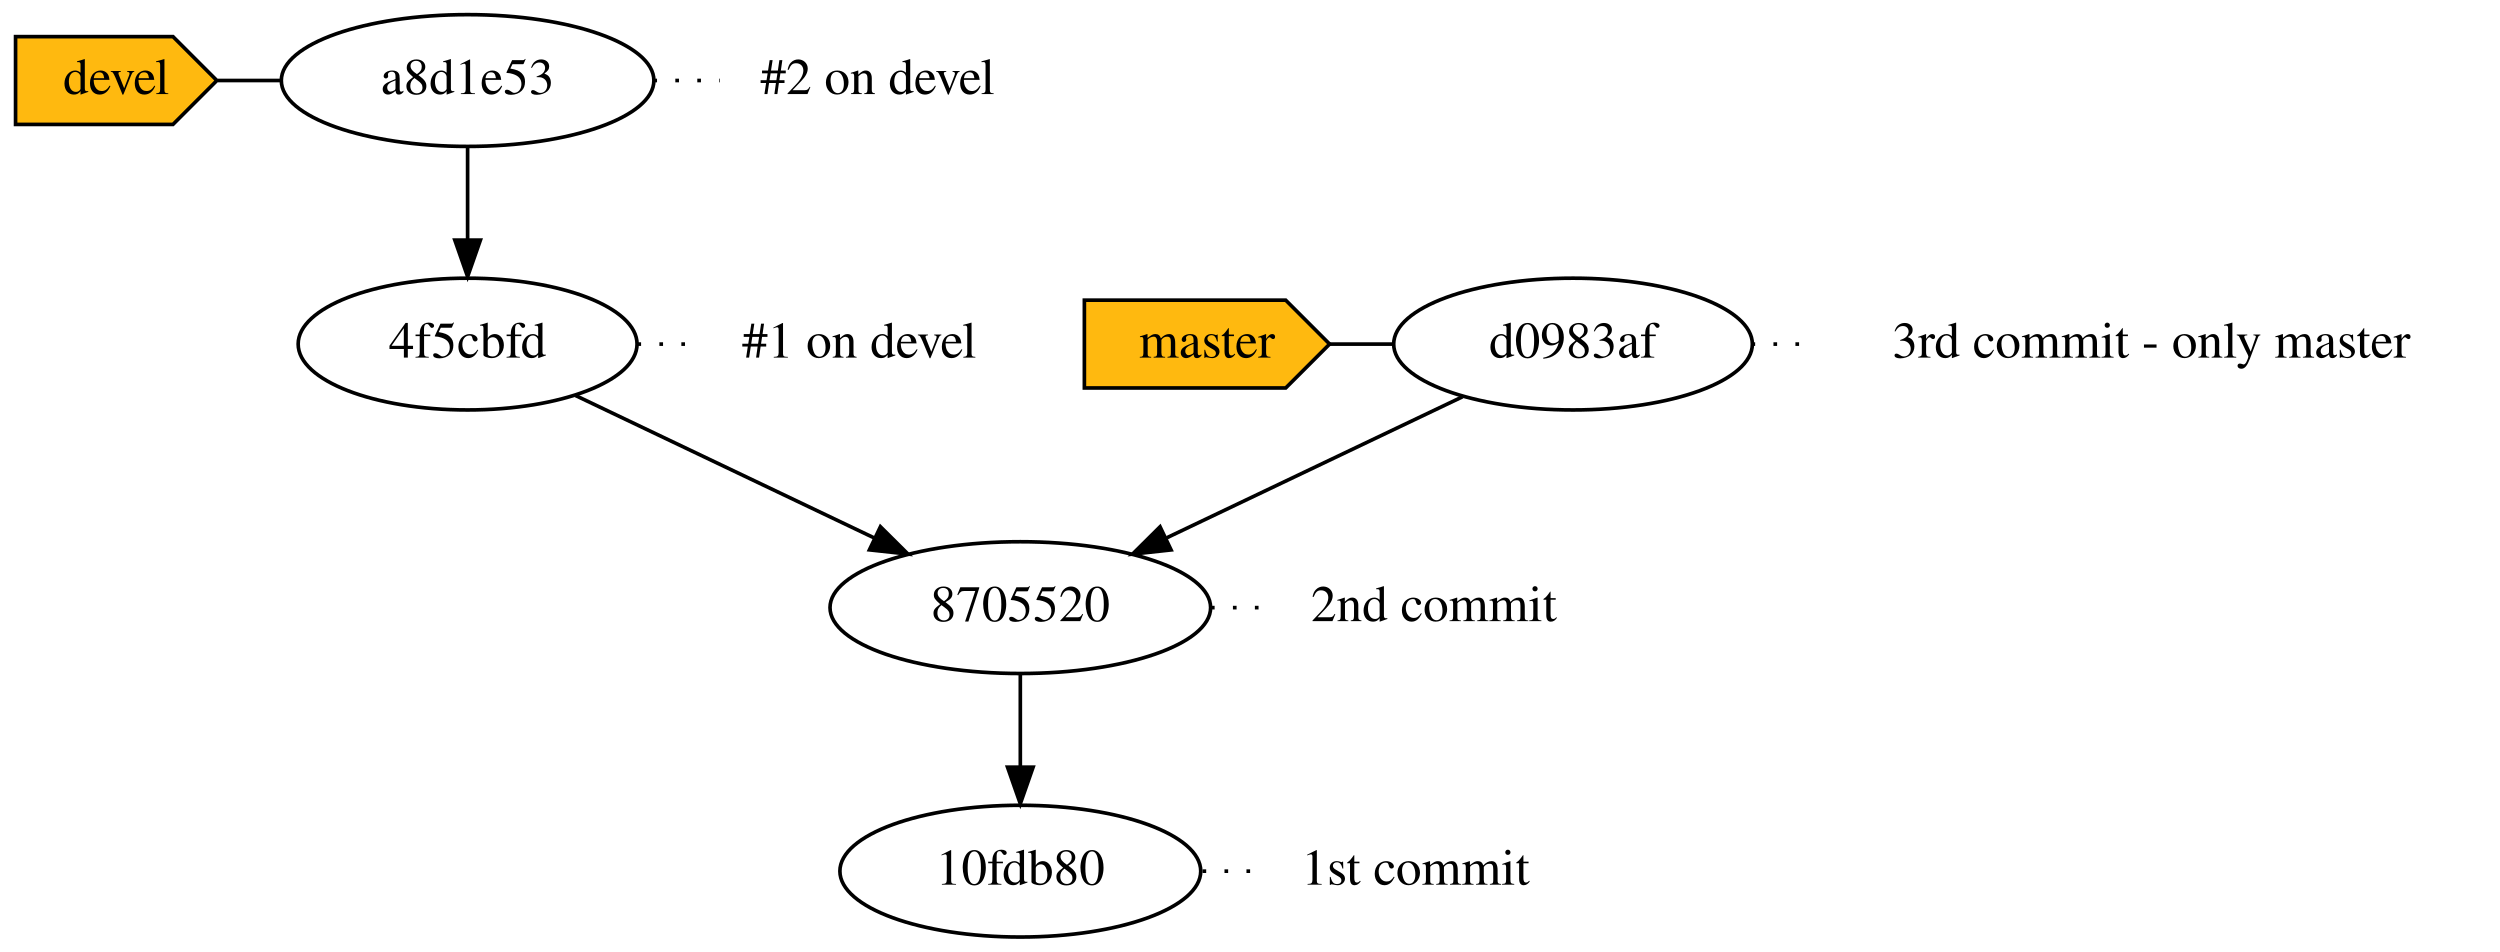
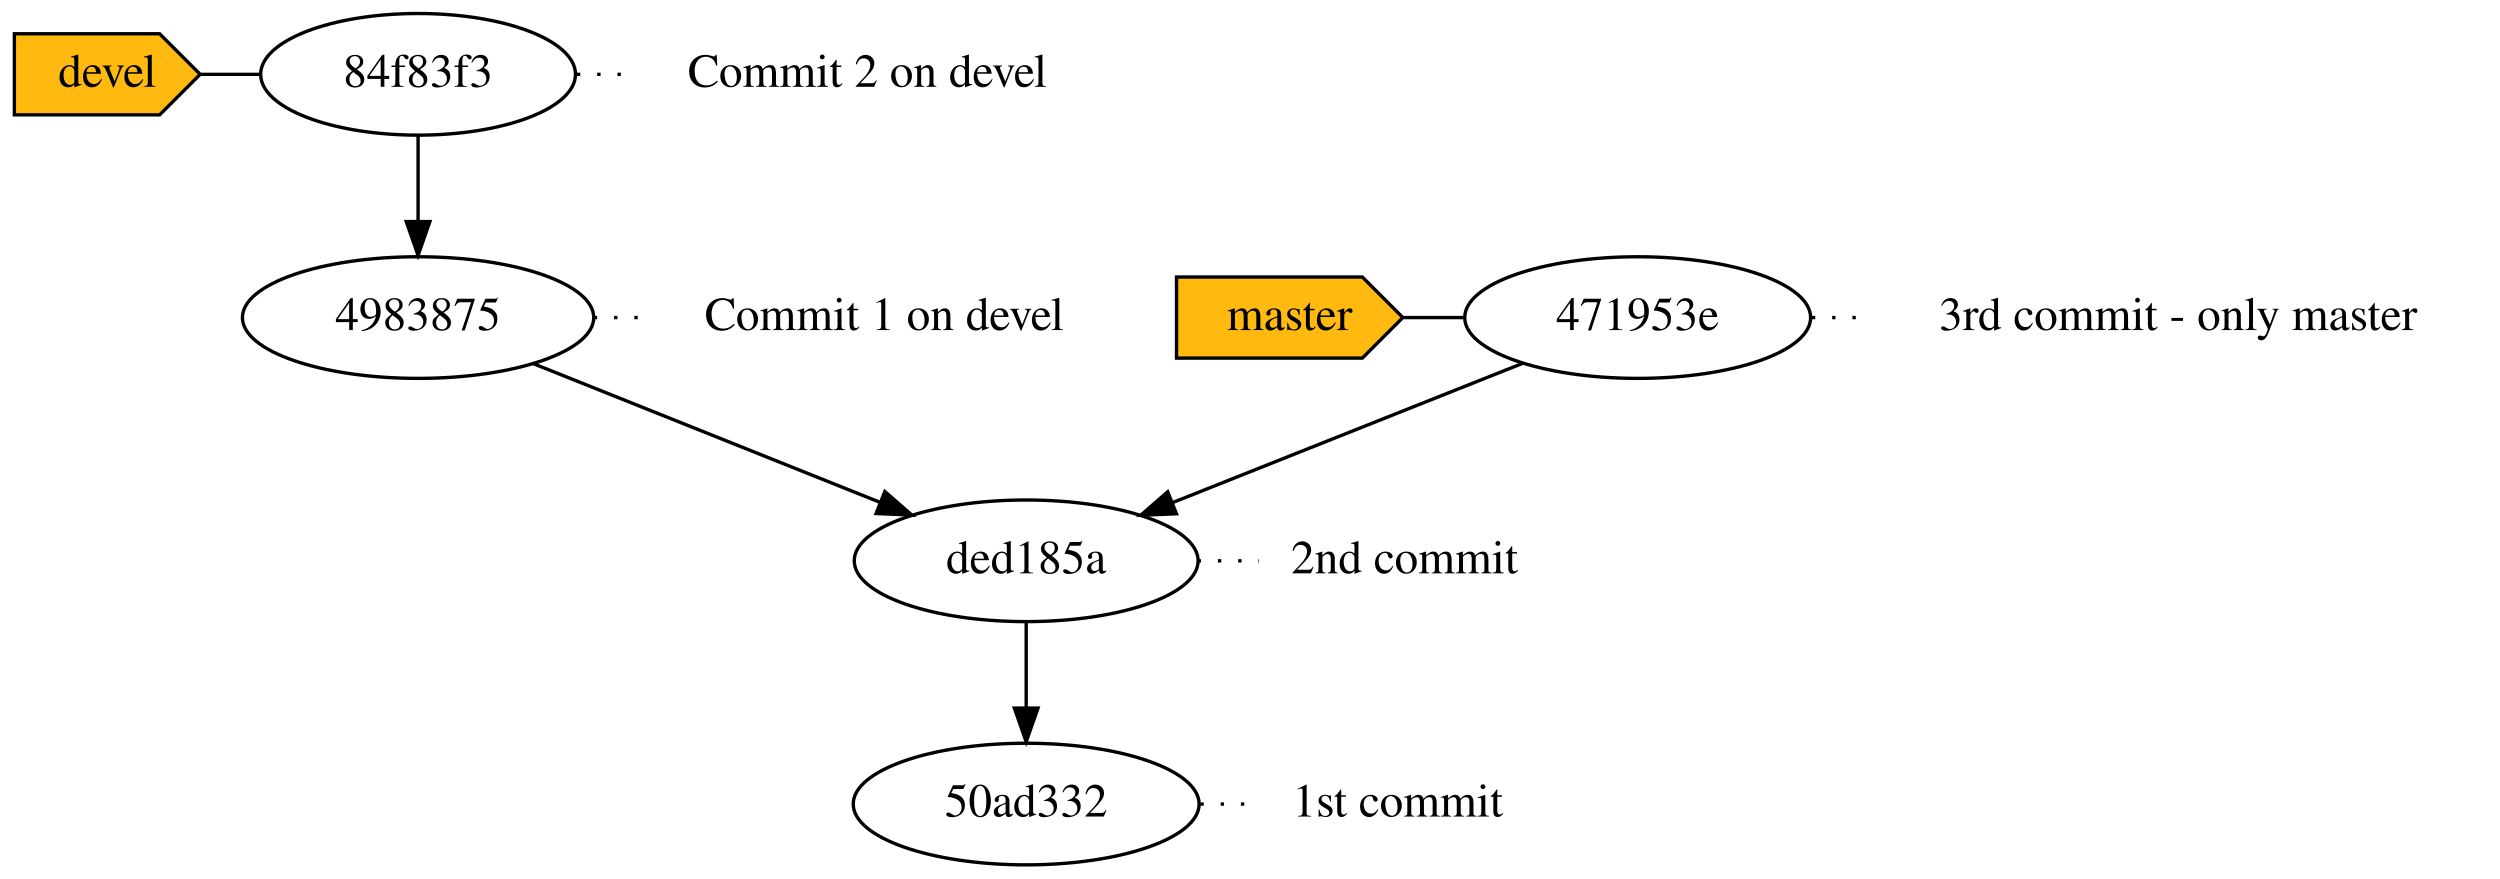
- <svg xmlns="http://www.w3.org/2000/svg" width="683pt" height="260pt" viewBox="0.00 0.00 682.50 260.00">
+ <svg xmlns="http://www.w3.org/2000/svg" width="740pt" height="260pt" viewBox="0.00 0.00 739.50 260.00">
  <g id="graph0" class="graph" transform="scale(1 1) rotate(0) translate(4 256)">
    <g id="node1" class="node">
-       <ellipse fill="none" stroke="#000000" cx="274.5" cy="-18" rx="49.291" ry="18" />
-       <text text-anchor="middle" x="274.5" y="-14.3" font-family="Times,serif" font-size="14.00" fill="#000000">10fdb80</text>
+       <ellipse fill="none" stroke="#000000" cx="480.5" cy="-162" rx="51.191" ry="18" />
+       <text text-anchor="middle" x="480.5" y="-158.3" font-family="Times,serif" font-size="14.00" fill="#000000">471953e</text>
    </g>
    <g id="node2" class="node">
-       <text text-anchor="middle" x="382.5" y="-14.3" font-family="Times,serif" font-size="14.00" fill="#000000">1st commit</text>
+       <text text-anchor="middle" x="640.5" y="-158.3" font-family="Times,serif" font-size="14.00" fill="#000000">3rd commit - only master</text>
    </g>
    <g id="edge1" class="edge">
-       <path fill="none" stroke="#000000" stroke-dasharray="1,5" d="M324.281,-18C329.891,-18 335.5,-18 341.11,-18" />
+       <path fill="none" stroke="#000000" stroke-dasharray="1,5" d="M532.062,-162C537.851,-162 543.64,-162 549.429,-162" />
+     </g>
+     <g id="node9" class="node">
+       <ellipse fill="none" stroke="#000000" cx="299.5" cy="-90" rx="50.892" ry="18" />
+       <text text-anchor="middle" x="299.5" y="-86.3" font-family="Times,serif" font-size="14.00" fill="#000000">ded185a</text>
+     </g>
+     <g id="edge6" class="edge">
+       <path fill="none" stroke="#000000" d="M446.455,-148.457C417.129,-136.792 374.634,-119.888 342.877,-107.255" />
+       <polygon fill="#000000" stroke="#000000" points="343.978,-103.926 333.392,-103.482 341.39,-110.43 343.978,-103.926" />
    </g>
    <g id="node3" class="node">
-       <ellipse fill="none" stroke="#000000" cx="123.5" cy="-162" rx="46.292" ry="18" />
-       <text text-anchor="middle" x="123.5" y="-158.3" font-family="Times,serif" font-size="14.00" fill="#000000">4f5cbfd</text>
+       <ellipse fill="none" stroke="#000000" cx="119.5" cy="-162" rx="51.991" ry="18" />
+       <text text-anchor="middle" x="119.5" y="-158.3" font-family="Times,serif" font-size="14.00" fill="#000000">4983875</text>
    </g>
    <g id="node4" class="node">
-       <text text-anchor="middle" x="230.5" y="-158.3" font-family="Times,serif" font-size="14.00" fill="#000000">#1 on devel</text>
+       <text text-anchor="middle" x="257.5" y="-158.3" font-family="Times,serif" font-size="14.00" fill="#000000">Commit 1 on devel</text>
    </g>
    <g id="edge2" class="edge">
-       <path fill="none" stroke="#000000" stroke-dasharray="1,5" d="M169.894,-162C175.734,-162 181.574,-162 187.413,-162" />
+       <path fill="none" stroke="#000000" stroke-dasharray="1,5" d="M171.519,-162C177.453,-162 183.387,-162 189.32,-162" />
+     </g>
+     <g id="edge7" class="edge">
+       <path fill="none" stroke="#000000" d="M153.78,-148.288C182.899,-136.641 224.847,-119.861 256.266,-107.294" />
+       <polygon fill="#000000" stroke="#000000" points="257.668,-110.503 265.652,-103.539 255.068,-104.003 257.668,-110.503" />
    </g>
    <g id="node5" class="node">
-       <ellipse fill="none" stroke="#000000" cx="274.5" cy="-90" rx="51.991" ry="18" />
-       <text text-anchor="middle" x="274.5" y="-86.3" font-family="Times,serif" font-size="14.00" fill="#000000">8705520</text>
-     </g>
-     <g id="edge6" class="edge">
-       <path fill="none" stroke="#000000" d="M152.973,-147.947C176.287,-136.83 209.07,-121.198 234.713,-108.972" />
-       <polygon fill="#000000" stroke="#000000" points="236.286,-112.099 243.806,-104.636 233.273,-105.781 236.286,-112.099" />
-     </g>
-     <g id="edge7" class="edge">
-       <path fill="none" stroke="#000000" d="M274.5,-71.831C274.5,-64.131 274.5,-54.974 274.5,-46.417" />
-       <polygon fill="#000000" stroke="#000000" points="278,-46.413 274.5,-36.413 271,-46.413 278,-46.413" />
+       <ellipse fill="none" stroke="#000000" cx="299.5" cy="-18" rx="51.191" ry="18" />
+       <text text-anchor="middle" x="299.5" y="-14.3" font-family="Times,serif" font-size="14.00" fill="#000000">50ad332</text>
    </g>
    <g id="node6" class="node">
-       <text text-anchor="middle" x="387.5" y="-86.3" font-family="Times,serif" font-size="14.00" fill="#000000">2nd commit</text>
+       <text text-anchor="middle" x="409.5" y="-14.3" font-family="Times,serif" font-size="14.00" fill="#000000">1st commit</text>
    </g>
    <g id="edge3" class="edge">
-       <path fill="none" stroke="#000000" stroke-dasharray="1,5" d="M326.586,-90C332.455,-90 338.325,-90 344.194,-90" />
+       <path fill="none" stroke="#000000" stroke-dasharray="1,5" d="M351.062,-18C356.845,-18 362.628,-18 368.411,-18" />
    </g>
    <g id="node7" class="node">
-       <ellipse fill="none" stroke="#000000" cx="123.5" cy="-234" rx="50.892" ry="18" />
-       <text text-anchor="middle" x="123.5" y="-230.3" font-family="Times,serif" font-size="14.00" fill="#000000">a8d1e53</text>
+       <ellipse fill="none" stroke="#000000" cx="119.5" cy="-234" rx="46.593" ry="18" />
+       <text text-anchor="middle" x="119.5" y="-230.3" font-family="Times,serif" font-size="14.00" fill="#000000">84f83f3</text>
    </g>
    <g id="edge8" class="edge">
-       <path fill="none" stroke="#000000" d="M123.5,-215.831C123.5,-208.131 123.5,-198.974 123.5,-190.417" />
-       <polygon fill="#000000" stroke="#000000" points="127,-190.413 123.5,-180.413 120,-190.413 127,-190.413" />
+       <path fill="none" stroke="#000000" d="M119.5,-215.831C119.5,-208.131 119.5,-198.974 119.5,-190.417" />
+       <polygon fill="#000000" stroke="#000000" points="123,-190.413 119.5,-180.413 116,-190.413 123,-190.413" />
    </g>
    <g id="node8" class="node">
-       <text text-anchor="middle" x="235.5" y="-230.3" font-family="Times,serif" font-size="14.00" fill="#000000">#2 on devel</text>
+       <text text-anchor="middle" x="252.5" y="-230.3" font-family="Times,serif" font-size="14.00" fill="#000000">Commit 2 on devel</text>
    </g>
    <g id="edge4" class="edge">
-       <path fill="none" stroke="#000000" stroke-dasharray="1,5" d="M174.25,-234C180.311,-234 186.372,-234 192.434,-234" />
-     </g>
-     <g id="node9" class="node">
-       <ellipse fill="none" stroke="#000000" cx="425.5" cy="-162" rx="48.993" ry="18" />
-       <text text-anchor="middle" x="425.5" y="-158.3" font-family="Times,serif" font-size="14.00" fill="#000000">d0983af</text>
+       <path fill="none" stroke="#000000" stroke-dasharray="1,5" d="M166.518,-234C172.451,-234 178.385,-234 184.319,-234" />
    </g>
    <g id="edge9" class="edge">
-       <path fill="none" stroke="#000000" d="M395.306,-147.603C372.106,-136.541 339.849,-121.16 314.502,-109.074" />
-       <polygon fill="#000000" stroke="#000000" points="315.692,-105.764 305.159,-104.619 312.679,-112.082 315.692,-105.764" />
+       <path fill="none" stroke="#000000" d="M299.5,-71.831C299.5,-64.131 299.5,-54.974 299.5,-46.417" />
+       <polygon fill="#000000" stroke="#000000" points="303,-46.413 299.5,-36.413 296,-46.413 303,-46.413" />
    </g>
    <g id="node10" class="node">
-       <text text-anchor="middle" x="583.5" y="-158.3" font-family="Times,serif" font-size="14.00" fill="#000000">3rd commit - only master</text>
+       <text text-anchor="middle" x="411.5" y="-86.3" font-family="Times,serif" font-size="14.00" fill="#000000">2nd commit</text>
    </g>
    <g id="edge5" class="edge">
-       <path fill="none" stroke="#000000" stroke-dasharray="1,5" d="M474.258,-162C480.232,-162 486.206,-162 492.18,-162" />
+       <path fill="none" stroke="#000000" stroke-dasharray="1,5" d="M350.25,-90C356.311,-90 362.372,-90 368.434,-90" />
    </g>
    <g id="node11" class="node">
      <polygon fill="#ffb90f" stroke="#000000" points="43,-246 0,-246 0,-222 43,-222 55,-234 43,-246" />
      <text text-anchor="middle" x="27.5" y="-230.3" font-family="Times,serif" font-size="14.00" fill="#000000">devel</text>
    </g>
    <g id="edge10" class="edge">
-       <path fill="none" stroke="#000000" d="M55.25,-234C61.026,-234 66.803,-234 72.579,-234" />
+       <path fill="none" stroke="#000000" d="M55.172,-234C60.951,-234 66.731,-234 72.51,-234" />
    </g>
    <g id="node12" class="node">
-       <polygon fill="#ffb90f" stroke="#000000" points="347,-174 292,-174 292,-150 347,-150 359,-162 347,-174" />
-       <text text-anchor="middle" x="325.5" y="-158.3" font-family="Times,serif" font-size="14.00" fill="#000000">master</text>
+       <polygon fill="#ffb90f" stroke="#000000" points="399,-174 344,-174 344,-150 399,-150 411,-162 399,-174" />
+       <text text-anchor="middle" x="377.5" y="-158.3" font-family="Times,serif" font-size="14.00" fill="#000000">master</text>
    </g>
    <g id="edge11" class="edge">
-       <path fill="none" stroke="#000000" d="M359.094,-162C364.974,-162 370.853,-162 376.733,-162" />
+       <path fill="none" stroke="#000000" d="M411.297,-162C417.244,-162 423.191,-162 429.138,-162" />
    </g>
  </g>
</svg>
